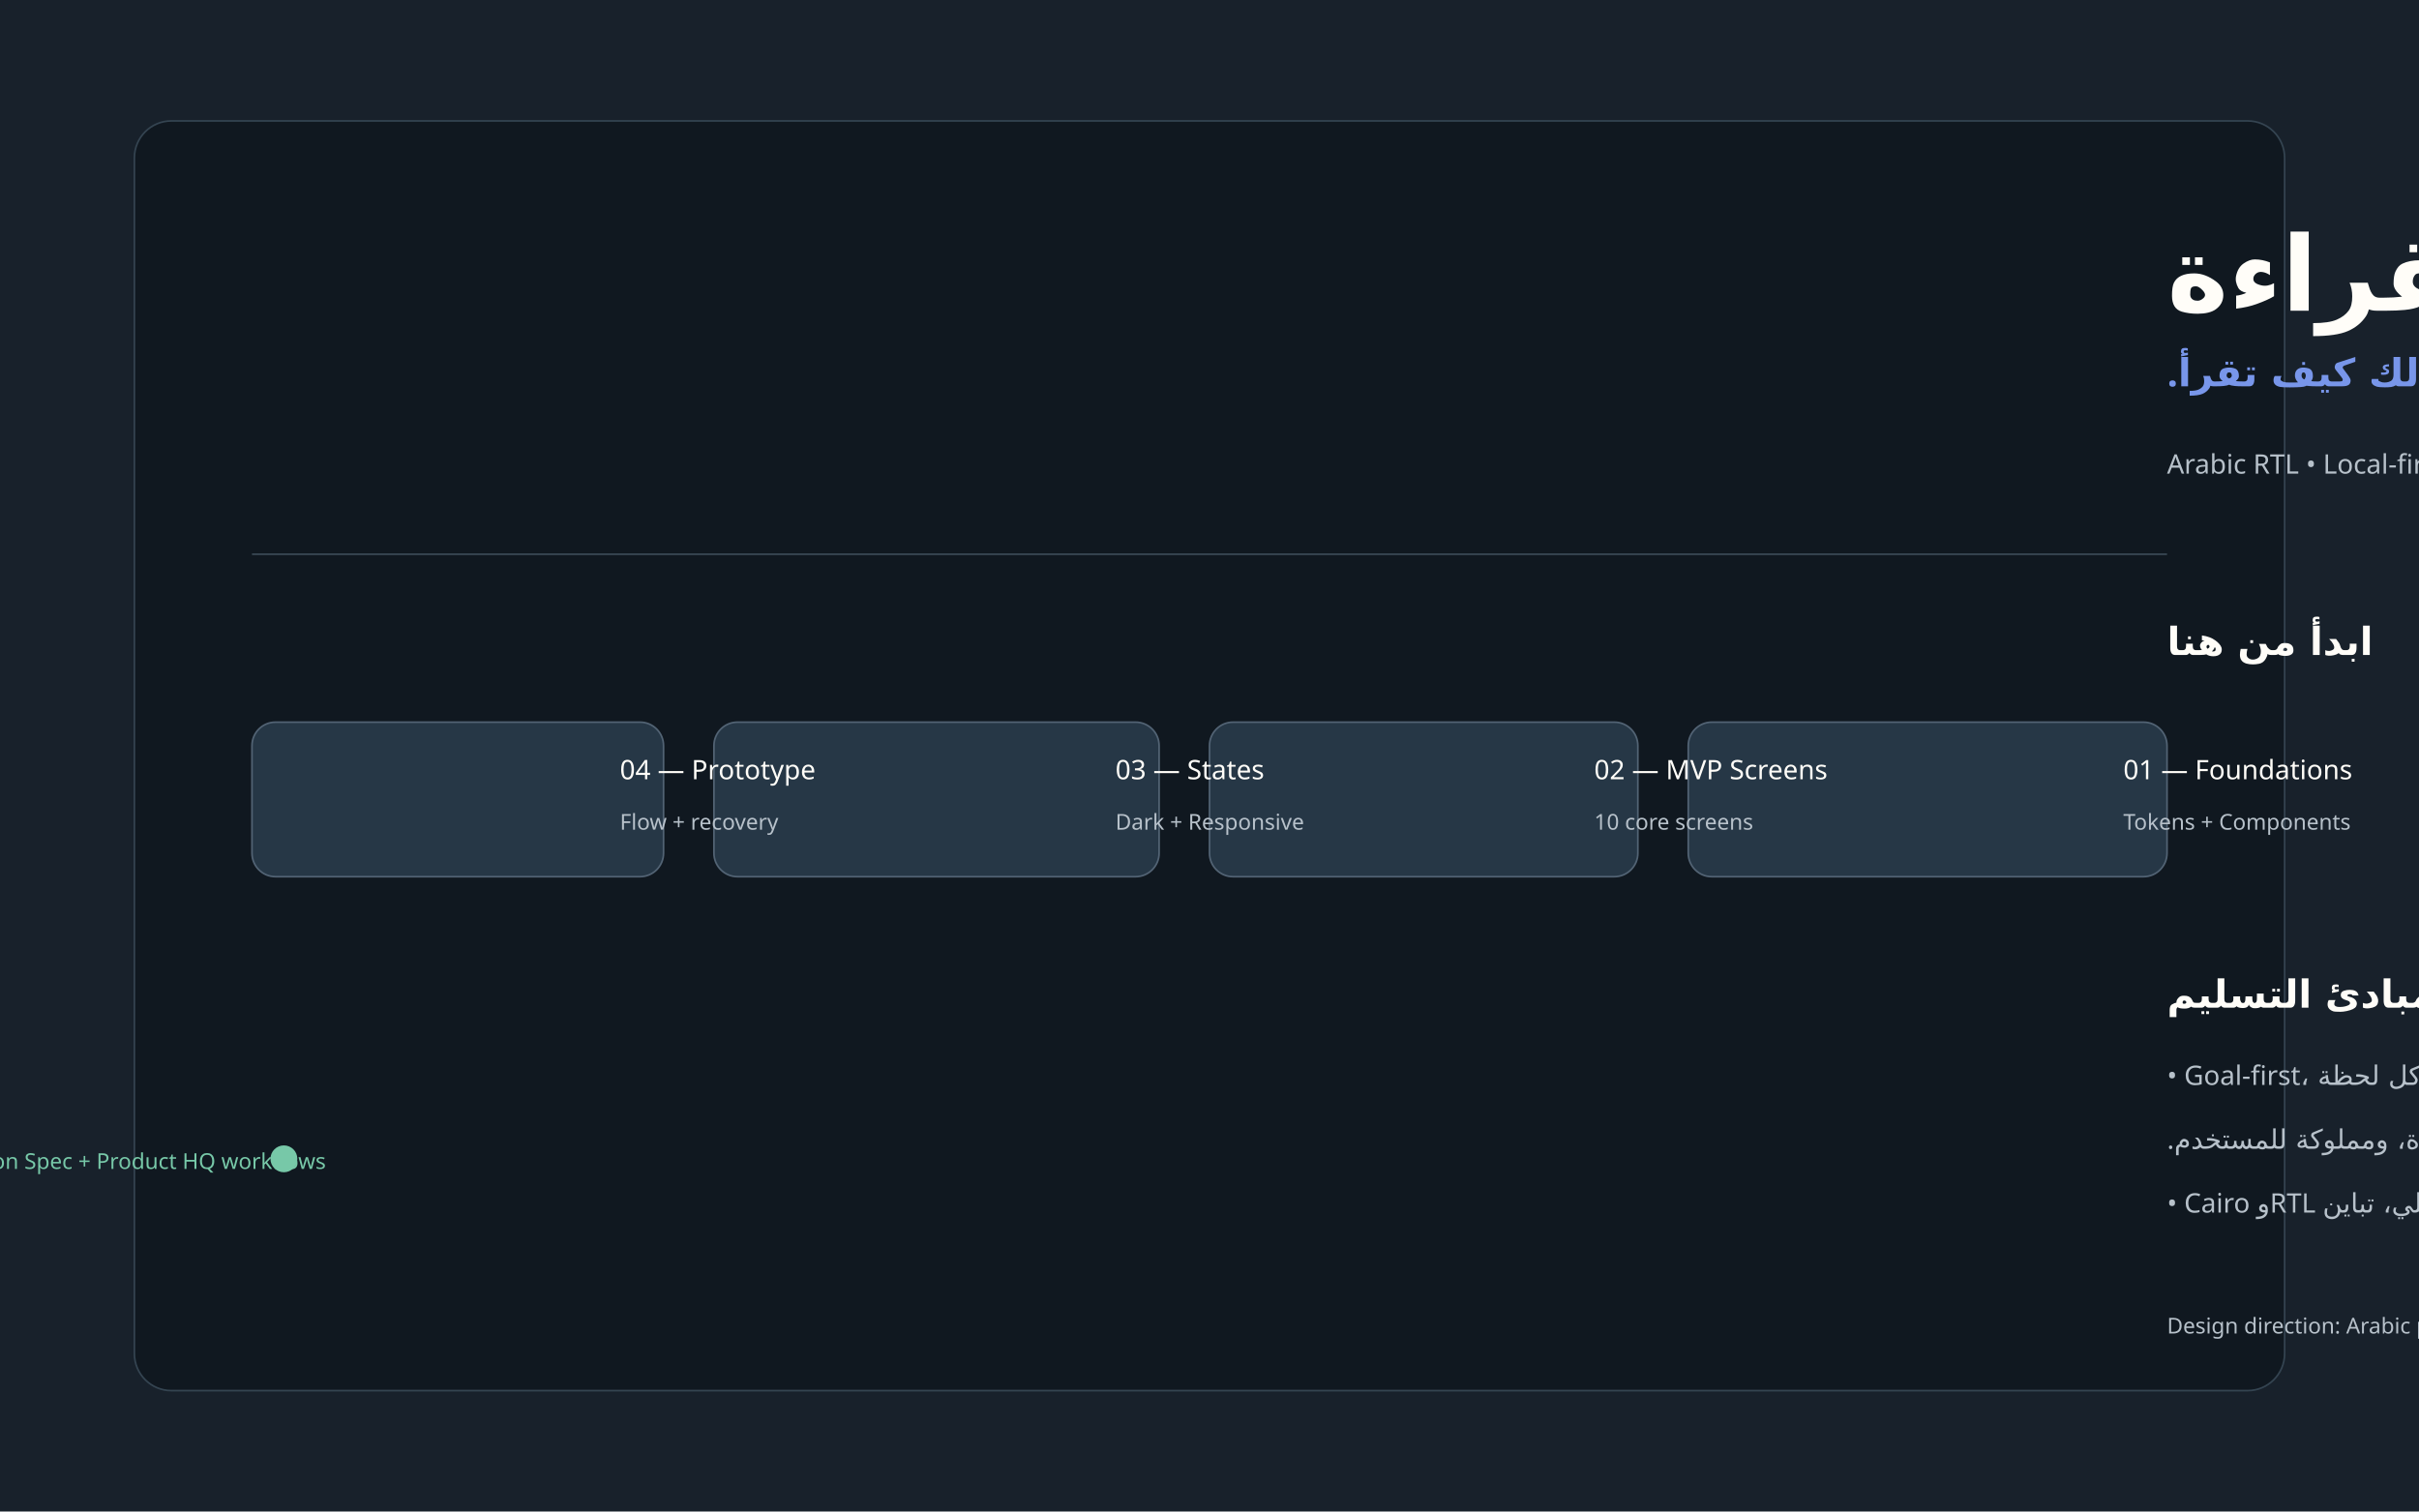
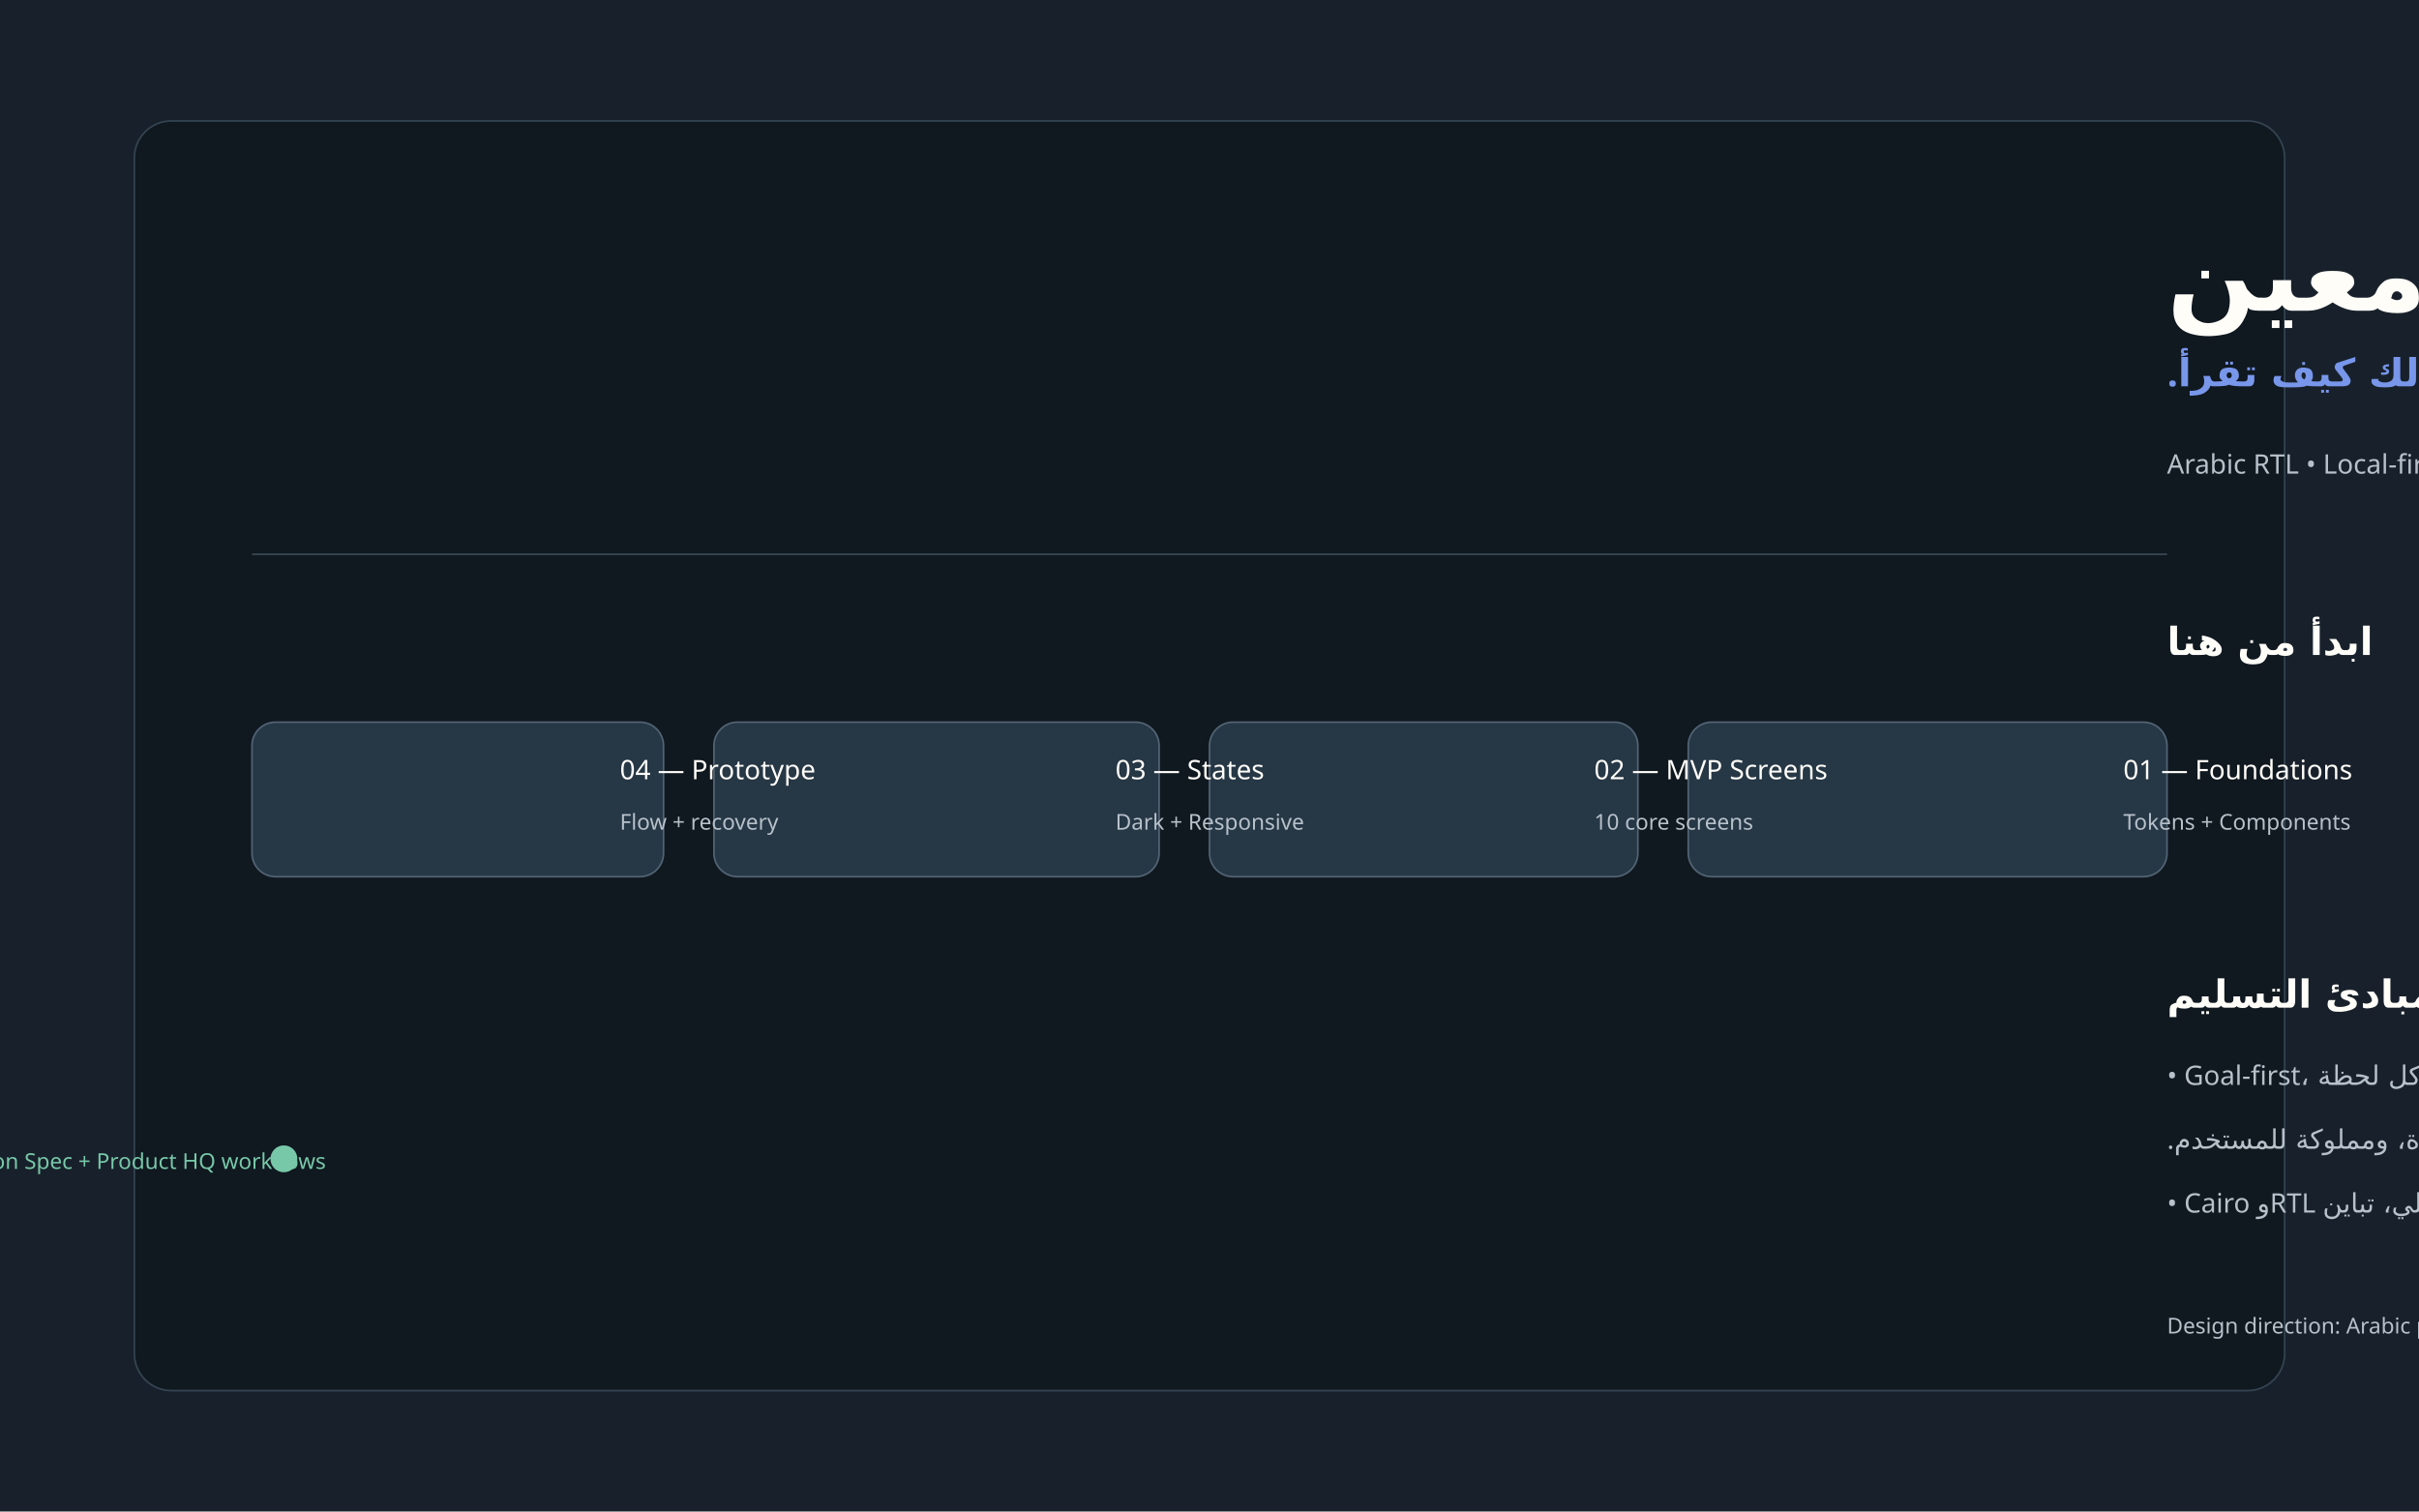
<svg xmlns="http://www.w3.org/2000/svg" width="1440" height="900" viewBox="0 0 1440 900">
  <style>.bg{fill:#18212b}.paper{fill:#fffdf8}.blue{fill:#7896ea}.muted{fill:#b7c1ca}.line{stroke:#3a4855}.t{font-family:'Cairo',sans-serif;direction:rtl;unicode-bidi:plaintext}.title{font-size:62px;font-weight:800}.h{font-size:23px;font-weight:700}.body{font-size:16px;font-weight:500}.small{font-size:13px;font-weight:500}.tag{fill:#263746;stroke:#526374}.green{fill:#77c8a8}</style>
  <rect class="bg" width="1440" height="900" />
  <rect x="80" y="72" width="1280" height="756" rx="22" fill="#101820" stroke="#344451" />
-   <text x="1290" y="185" text-anchor="end" class="t title paper">مرافق القراءة</text>
+   <text x="1290" y="185" text-anchor="end" class="t title paper">معين</text>
  <text x="1290" y="230" text-anchor="end" class="t h blue">قل لي لماذا تقرأ، وسأرتب لك كيف تقرأ.</text>
  <text x="1290" y="282" text-anchor="end" class="t body muted">Arabic RTL • Local-first • Chrome &amp; Edge Side Panel • UI v1.0</text>
  <line x1="150" y1="330" x2="1290" y2="330" class="line" />
  <text x="1290" y="390" text-anchor="end" class="t h paper">ابدأ من هنا</text>
  <g transform="translate(150 430)">
    <rect x="855" width="285" height="92" rx="14" class="tag" />
    <text x="1114" y="34" text-anchor="end" class="t body paper">01 — Foundations</text>
    <text x="1114" y="64" text-anchor="end" class="t small muted">Tokens + Components</text>
    <rect x="570" width="255" height="92" rx="14" class="tag" />
    <text x="799" y="34" text-anchor="end" class="t body paper">02 — MVP Screens</text>
    <text x="799" y="64" text-anchor="end" class="t small muted">10 core screens</text>
    <rect x="275" width="265" height="92" rx="14" class="tag" />
    <text x="514" y="34" text-anchor="end" class="t body paper">03 — States</text>
    <text x="514" y="64" text-anchor="end" class="t small muted">Dark + Responsive</text>
    <rect width="245" height="92" rx="14" class="tag" />
    <text x="219" y="34" text-anchor="end" class="t body paper">04 — Prototype</text>
    <text x="219" y="64" text-anchor="end" class="t small muted">Flow + recovery</text>
  </g>
  <text x="1290" y="600" text-anchor="end" class="t h paper">مبادئ التسليم</text>
  <text x="1290" y="646" text-anchor="end" class="t body muted">• Goal-first، ثم خطوة واحدة واضحة في كل لحظة.</text>
  <text x="1290" y="684" text-anchor="end" class="t body muted">• البيانات محلية، قابلة للاستعادة، ومملوكة للمستخدم.</text>
  <text x="1290" y="722" text-anchor="end" class="t body muted">• Cairo وRTL فعلي، تباين AA، تركيز ظاهر، وتقليل حركة.</text>
  <circle cx="169" cy="690" r="8" class="green" />
  <text x="194" y="696" class="t small green">Source synced: Notion Spec + Product HQ workflows</text>
  <text x="1290" y="794" text-anchor="end" class="t small muted">Design direction: Arabic print-proof precision — warm paper, dark ink, indigo action.</text>
</svg>
